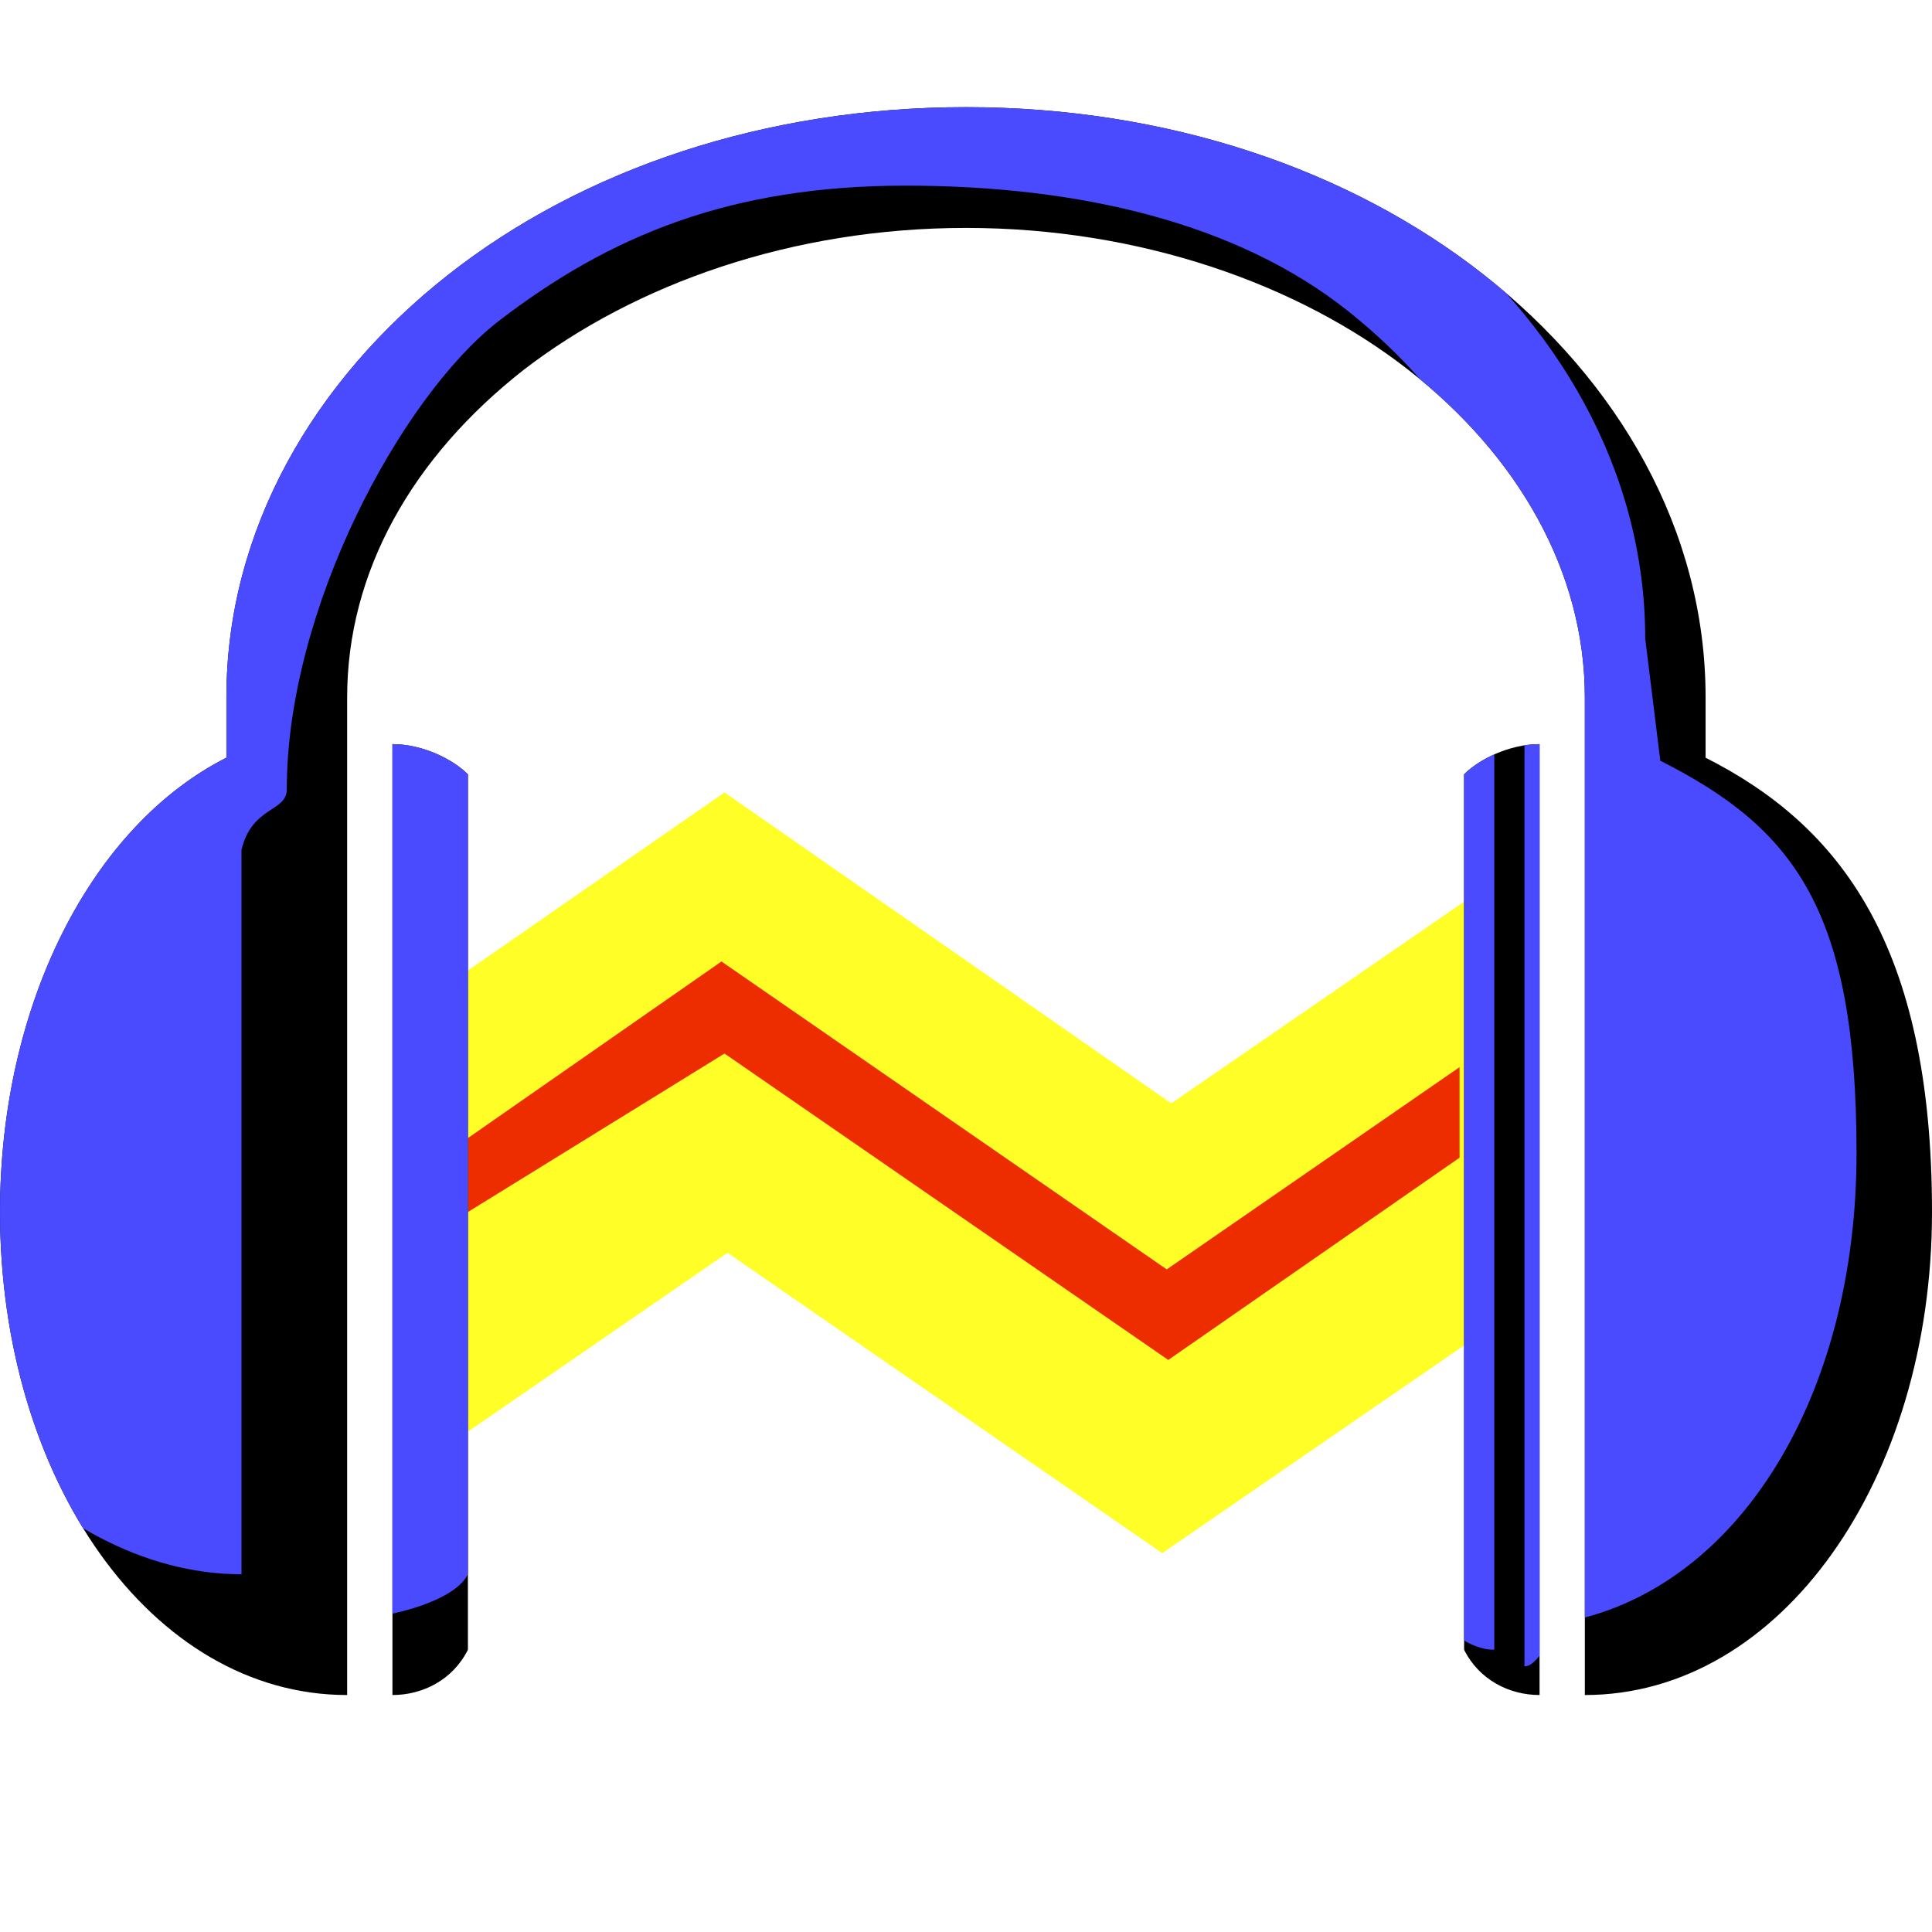
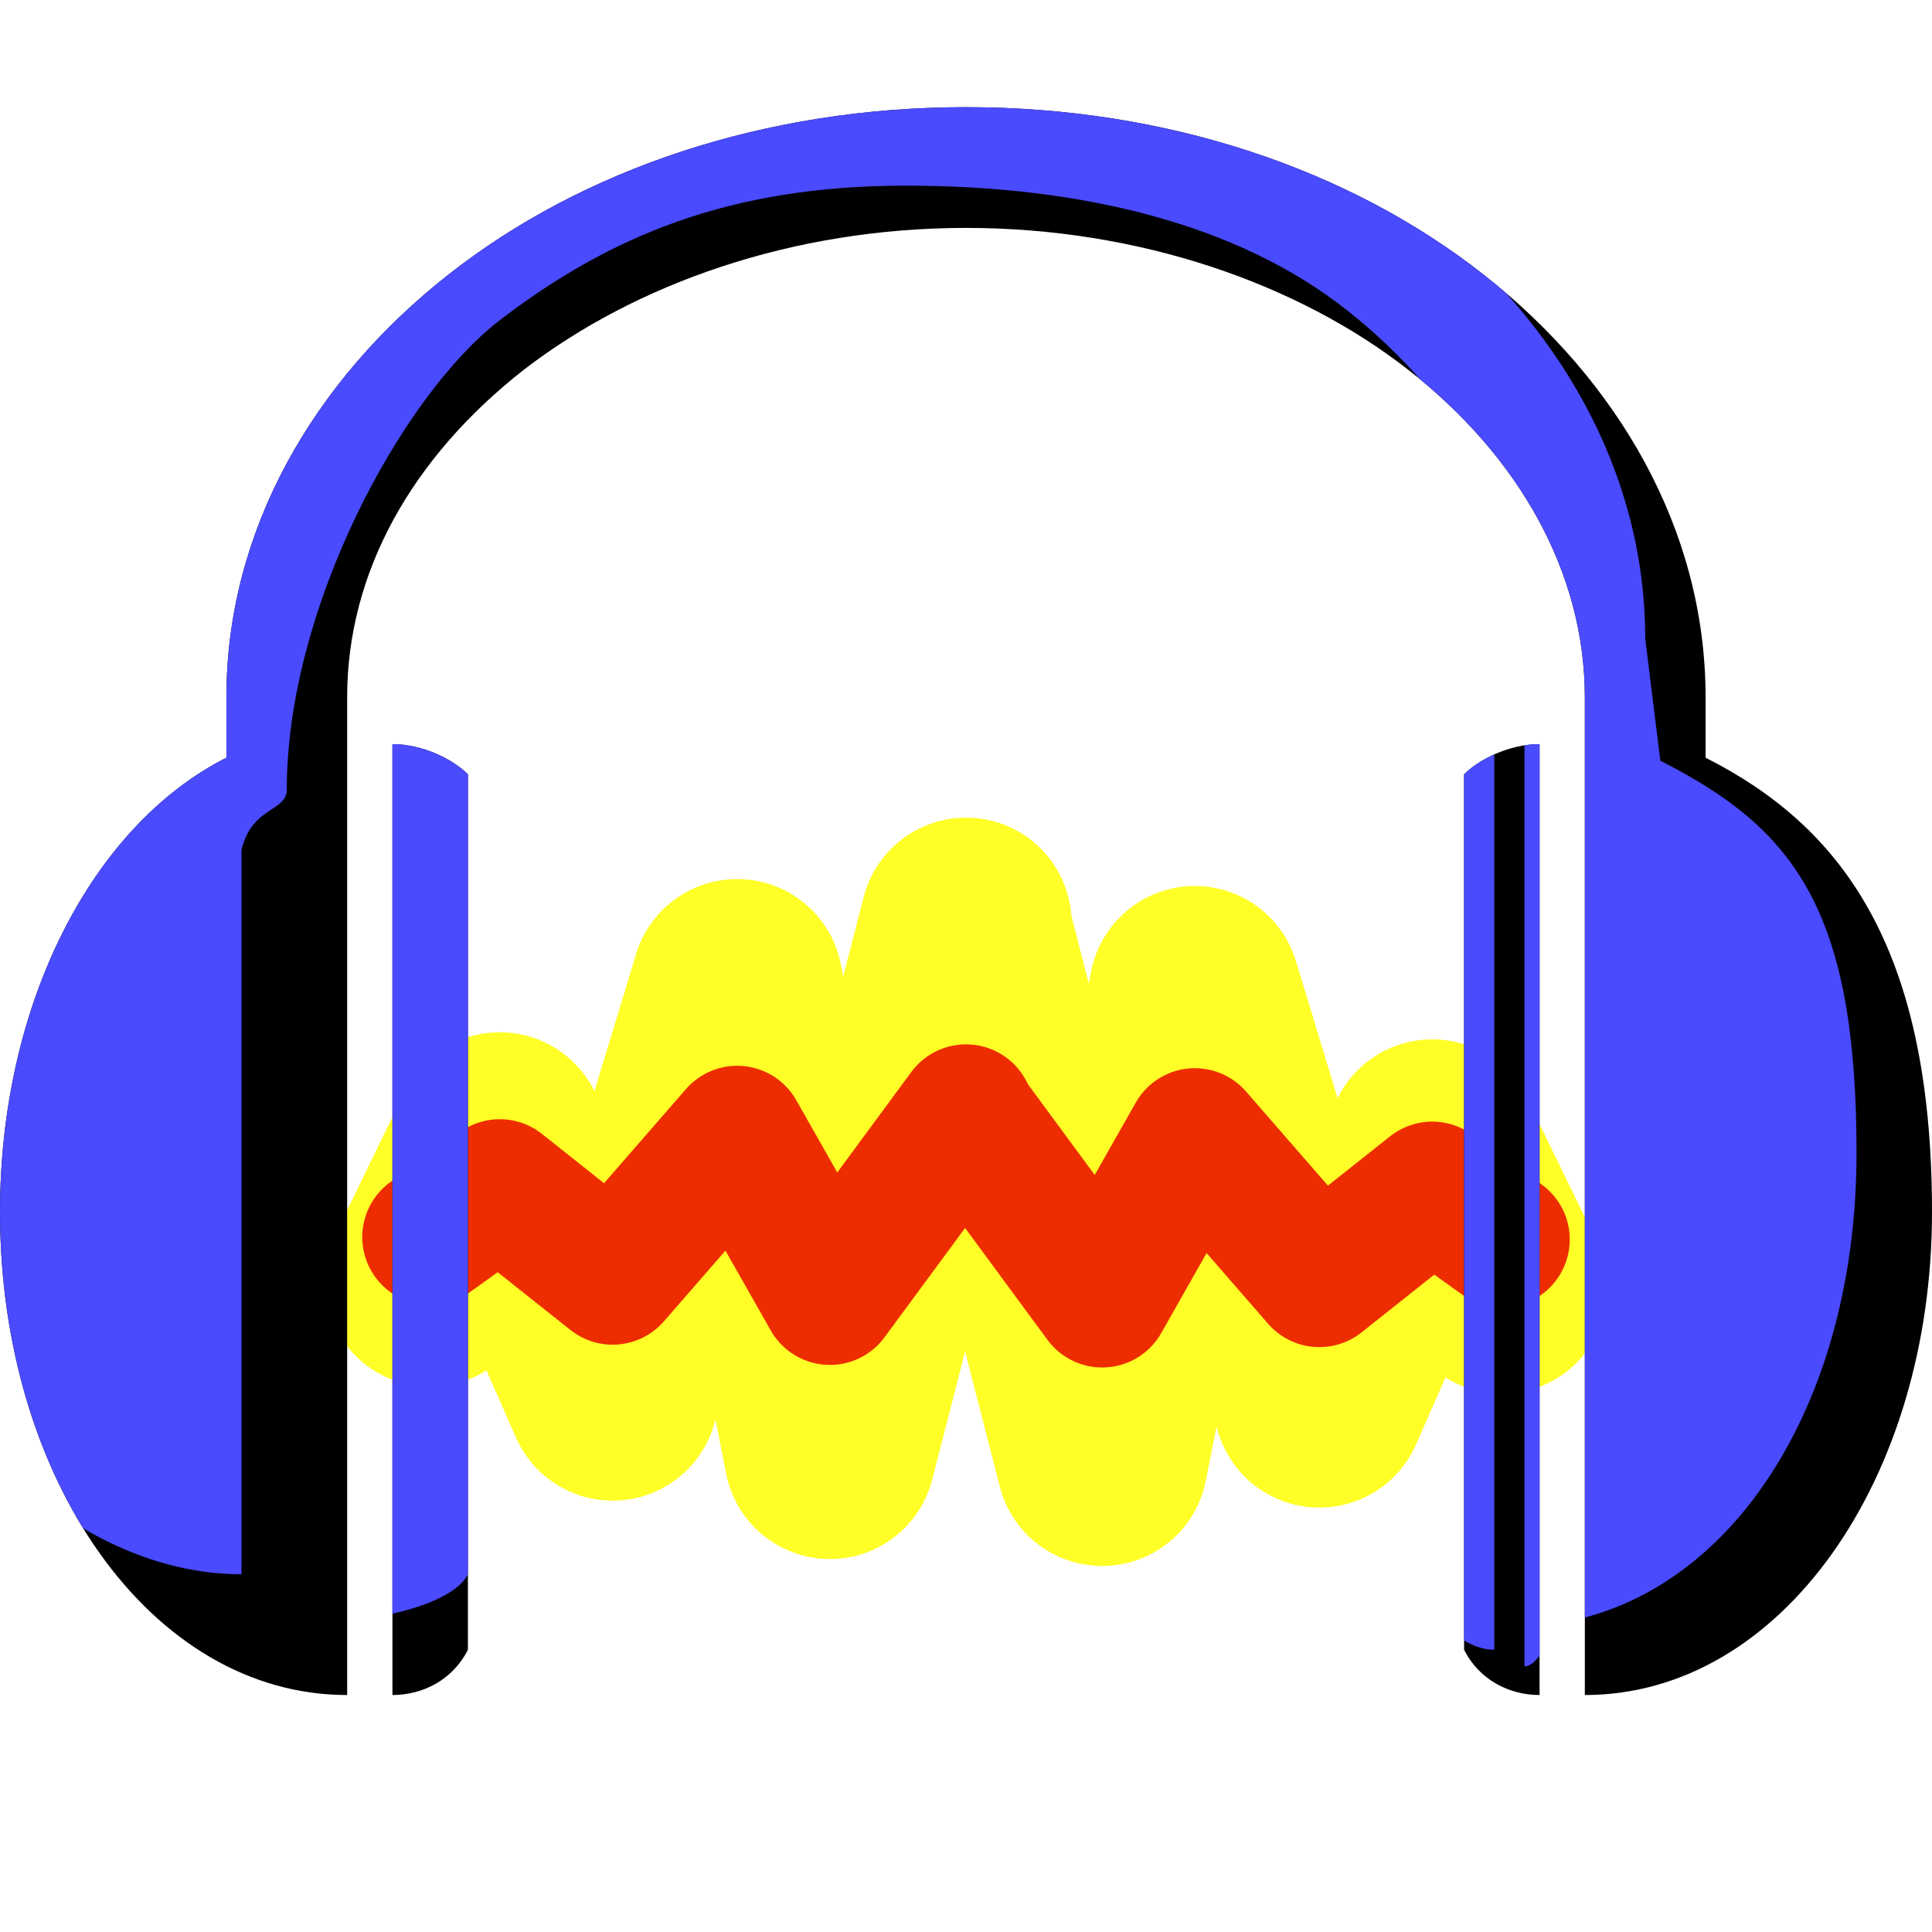
<svg xmlns="http://www.w3.org/2000/svg" version="1.1" viewBox="0 0 128 128">
  <defs>
    <style>
-       .cls-1, .cls-2, .cls-3, .cls-4, .cls-5, .cls-6, .cls-7, .cls-8 {
+       .cls-1 {
+         fill: #000;
+       }
+ 
+       .cls-1, .cls-2, .cls-3, .cls-4 {
        stroke-width: 0px;
      }

-       .cls-1, .cls-8 {
-         fill: #ffff27;
+       .cls-2 {
+         fill: #4a4aff;
      }

-       .cls-2 {
-         fill: #000;
+       .cls-3 {
+         fill: #f3e517;
+         fill-rule: evenodd;
      }

-       .cls-9 {
-         filter: url(#filter3242);
+       .cls-4, .cls-5, .cls-6 {
+         fill: none;
      }

-       .cls-9, .cls-10 {
+       .cls-7 {
+         clip-path: url(#clippath);
+       }
+ 
+       .cls-8 {
        display: none;
      }

-       .cls-3 {
-         fill: #4a4aff;
+       .cls-5 {
+         stroke: #ffff27;
+         stroke-width: 14px;
      }

-       .cls-4, .cls-5, .cls-8 {
-         fill-rule: evenodd;
-       }
- 
-       .cls-4, .cls-7 {
-         fill: #ed2d00;
-       }
- 
-       .cls-5 {
-         fill: #f3e517;
+       .cls-5, .cls-6 {
+         stroke-linecap: round;
+         stroke-linejoin: round;
      }

      .cls-6 {
-         fill: none;
-       }
- 
-       .cls-11 {
-         clip-path: url(#clippath-1);
+         stroke: #ed2d00;
+         stroke-width: 9px;
      }
    </style>
-     <filter id="filter3242" x="-0.1" y="-0.092" width="1.2" height="1.184">
-       <feGaussianBlur stdDeviation="2.92" />
-     </filter>
-     <filter id="filter3326">
-       <feGaussianBlur stdDeviation="0.353" />
-     </filter>
-     <clipPath id="clippath-1">
-       <path class="cls-6" d="M64,7.1c-13.3,0-25.4,4.1-34.3,11.1s-14.7,16.9-14.7,28v4C6.1,54.7,0,66.5,0,80.3c0,17.7,10,32,23,32V46.2c0-8.3,4.3-15.9,11.7-21.7,7.4-5.7,17.8-9.4,29.3-9.4s22,3.7,29.3,9.4,11.7,13.4,11.7,21.7v66.1c13,0,23-14.3,23-32s-6.1-25.6-15-30.1v-4c0-11.1-5.8-21-14.7-28-8.9-7-21-11.1-34.3-11.1ZM26,49.3v63c2,0,4-1,5-3v-58c-1-1-3-2-5-2ZM102,49.3c-2,0-4,1-5,2v58c1,2,3,3,5,3v-63Z" />
+     <clipPath id="clippath">
+       <path class="cls-4" d="M64,7.1c-13.3,0-25.4,4.1-34.3,11.1s-14.7,16.9-14.7,28v4C6.1,54.7,0,66.5,0,80.3c0,17.7,10,32,23,32V46.2c0-8.3,4.3-15.9,11.7-21.7,7.4-5.7,17.8-9.4,29.3-9.4s22,3.7,29.3,9.4,11.7,13.4,11.7,21.7v66.1c13,0,23-14.3,23-32s-6.1-25.6-15-30.1v-4c0-11.1-5.8-21-14.7-28-8.9-7-21-11.1-34.3-11.1ZM26,49.3v63c2,0,4-1,5-3v-58c-1-1-3-2-5-2ZM102,49.3c-2,0-4,1-5,2v58c1,2,3,3,5,3v-63Z" />
    </clipPath>
  </defs>
-   <g id="Layer_4" data-name="Layer 4" class="cls-10">
-     <path class="cls-8" d="M31,68.3l3.3,4.3,4.9-20.1,3.3,2.1,3.6,15.5,2.3-8.9,1.9-.7,8.5,12.1,3.3-21.8h2.9c0,0,3.5,5.4,3.5,5.4l2,7.7,3.9-8.7,2.3,1,2,7.7,3.6-7.7h2.5l2.6,13.8,3.8-6h2.8l2.9,4.2.7,24.3h-3.6l-2.6-3.9-4.3,8.4h-3.5l-2.7-3-4.2,5.9h-3l-2-6.2-.7-4.8-3.5,8.2s.7,1.3-.2.9-2.9-1.7-2.9-1.7l-2.1,9s-.9,3-1.3,3-4.6.1-4.6.1l-3.2-6.8-2.5-7.1-3.2,5.6-4-1.1-2-5.2-3.6,5.2-3.8,1.2-2-3.8-2.5-5.1-2.4-28.8,3.9,5.9Z" />
+   <g id="Layer_2" data-name="Layer 2">
+     <g>
+       <polyline class="cls-5" points="28.5 84.87 33.11 75.39 40.59 92.42 48.84 65.24 54.98 96.29 64 61.17" />
+       <polyline class="cls-5" points="99.5 85.34 94.89 75.86 87.41 92.88 79.16 65.7 73.02 96.75 64 61.63" />
+     </g>
+     <g>
+       <polyline class="cls-6" points="28.5 81.96 33.11 78.65 40.59 84.59 48.84 75.11 54.98 85.93 64 73.69" />
+       <polyline class="cls-6" points="99.5 82.12 94.89 78.81 87.41 84.75 79.16 75.27 73.02 86.1 64 73.85" />
+     </g>
  </g>
-   <g id="Layer_3" data-name="Layer 3" class="cls-10">
-     <polygon class="cls-4" points="31 73.9 36.6 81.6 40.2 62.2 46.6 80.2 50.1 66.7 60.1 80.2 64.9 60.5 72.1 75.7 74.6 63.4 79.5 74.3 82.7 67.3 87.4 81.3 93.9 71 97 78.6 97 88.1 93.2 81.7 85.1 90 81.8 80.8 75.7 95.2 71.4 80.8 67.1 92.9 63.5 80.8 59.8 102.2 51 80.2 46 93.1 41.6 82.3 36.9 93.6 31 85.6 31 73.9" />
-   </g>
-   <g id="Layer_6" data-name="Layer 6">
-     <polygon class="cls-1" points="31 64.3 48 52.5 77.6 73.1 97.2 59.6 97.2 89 77 102.9 48.2 83 30.2 95.4 31 64.3" />
-   </g>
-   <g id="Layer_5" data-name="Layer 5">
-     <polygon class="cls-7" points="31 75.4 47.8 63.7 77.3 84.1 96.7 70.7 96.7 76.7 77.4 90.1 48 69.8 31 80.3 31 75.4" />
-   </g>
-   <g id="svg2">
-     <g id="layer2">
-       <g id="g3586">
-         <g id="path3178" class="cls-9">
-           <path class="cls-5" d="M61.2,42.5c-2.3,5.7-4.5,15.2-7.2,4.3-2-7.8-6.3,4.9-9.4,7-6.3,4.8-9.7,11.5-12.5,18.7-7.4-6.3-4.6,3.8-5.1,8.7.4,7.4-.8,15.5.6,22.4,5.9,5.1,10.1,13.2,18.8,13,6,2.1,5.2-6.9,10.6.5,5,6.8,8,2.8,11.3-.5,4.7,7.3,6.2-8.7,10.2-1.5,6.2,2.4,11.7,3.6,12.7-4.6,1.3-6.4,12.4-6.6,9.8-14.3-.4-8,.7-16.7-.5-24.3-4.2-3.3-7.4-10.8-12.2-11.5-5.9,2.9-3.6-9.8-6.1-13.5-.8-9.8-2.9-5.4-5.2,1.3-1.3,9.7-6.6,5.1-9.3-1.3-2.4-2-5.2-12.7-6.6-4.5Z" />
-         </g>
-         <g class="cls-11">
-           <g id="g2792">
-             <path id="path2127" class="cls-2" d="M64,7.1c-13.3,0-25.4,4.1-34.3,11.1s-14.7,16.9-14.7,28v4C6.1,54.7,0,66.5,0,80.3c0,17.7,10,32,23,32V46.2c0-8.3,4.3-15.9,11.7-21.7,7.4-5.7,17.8-9.4,29.3-9.4s22,3.7,29.3,9.4,11.7,13.4,11.7,21.7v66.1c13,0,23-14.3,23-32s-6.1-25.6-15-30.1v-4c0-11.1-5.8-21-14.7-28-8.9-7-21-11.1-34.3-11.1ZM26,49.3v63c2,0,4-1,5-3v-58c-1-1-3-2-5-2ZM102,49.3c-2,0-4,1-5,2v58c1,2,3,3,5,3v-63Z" />
-             <path id="path2140" class="cls-3" d="M60,5.1c-13.3,0-25.4,4.1-34.3,11.1s-16.7,16.9-16.7,28v2C.1,50.7-9,62.5-9,76.3s12,28,25,28v-48c.7-2.9,3-2.5,3-4,0-12,7.6-26,14-31,7.4-5.7,15.4-9,27-9s22,2.5,29.3,8.3,11.7,13.4,11.7,21.7v68.1c1.1,0,1.9-2.8,3-3,11.2-2.3,19-14.9,19-31s-4.1-21.5-13-26l-1-8.1c0-11.1-5.8-21-14.7-28-8.9-7-21-9.1-34.3-9.1ZM25,45.3l-2,62c2,0,7-1,8-3v-57c-1-1-4-2-6-2ZM99,45.3c-2,0-4,1-5,2v58c1,2,3,4,5,4V45.3Z" />
+   <g id="Layer_1" data-name="Layer 1">
+     <g id="svg2">
+       <g id="layer2">
+         <g id="g3586">
+           <g id="path3178" class="cls-8">
+             <path class="cls-3" d="M61.2,42.5c-2.3,5.7-4.5,15.2-7.2,4.3-2-7.8-6.3,4.9-9.4,7-6.3,4.8-9.7,11.5-12.5,18.7-7.4-6.3-4.6,3.8-5.1,8.7.4,7.4-.8,15.5.6,22.4,5.9,5.1,10.1,13.2,18.8,13,6,2.1,5.2-6.9,10.6.5,5,6.8,8,2.8,11.3-.5,4.7,7.3,6.2-8.7,10.2-1.5,6.2,2.4,11.7,3.6,12.7-4.6,1.3-6.4,12.4-6.6,9.8-14.3-.4-8,.7-16.7-.5-24.3-4.2-3.3-7.4-10.8-12.2-11.5-5.9,2.9-3.6-9.8-6.1-13.5-.8-9.8-2.9-5.4-5.2,1.3-1.3,9.7-6.6,5.1-9.3-1.3-2.4-2-5.2-12.7-6.6-4.5l.1.1Z" />
+           </g>
+           <g class="cls-7">
+             <g id="g2792">
+               <path id="path2127" class="cls-1" d="M64,7.1c-13.3,0-25.4,4.1-34.3,11.1-8.9,7-14.7,16.9-14.7,28v4C6.1,54.7,0,66.5,0,80.3c0,17.7,10,32,23,32V46.2c0-8.3,4.3-15.9,11.7-21.7,7.4-5.7,17.8-9.4,29.3-9.4s22,3.7,29.3,9.4,11.7,13.4,11.7,21.7v66.1c13,0,23-14.3,23-32s-6.1-25.6-15-30.1v-4c0-11.1-5.8-21-14.7-28-8.9-7-21-11.1-34.3-11.1ZM26,49.3v63c2,0,4-1,5-3v-58c-1-1-3-2-5-2ZM102,49.3c-2,0-4,1-5,2v58c1,2,3,3,5,3v-63Z" />
+               <path id="path2140" class="cls-2" d="M60,5.1c-13.3,0-25.4,4.1-34.3,11.1-8.9,7-16.7,16.9-16.7,28v2C.1,50.7-9,62.5-9,76.3s12,28,25,28v-48c.7-2.9,3-2.5,3-4,0-12,7.6-26,14-31,7.4-5.7,15.4-9,27-9s22,2.5,29.3,8.3,11.7,13.4,11.7,21.7v68.1c1.1,0,1.9-2.8,3-3,11.2-2.3,19-14.9,19-31s-4.1-21.5-13-26l-1-8.1c0-11.1-5.8-21-14.7-28-8.9-7-21-9.1-34.3-9.1v-.1ZM25,45.3l-2,62c2,0,7-1,8-3v-57c-1-1-4-2-6-2ZM99,45.3c-2,0-4,1-5,2v58c1,2,3,4,5,4V45.3Z" />
+             </g>
          </g>
        </g>
      </g>
    </g>
  </g>
</svg>
